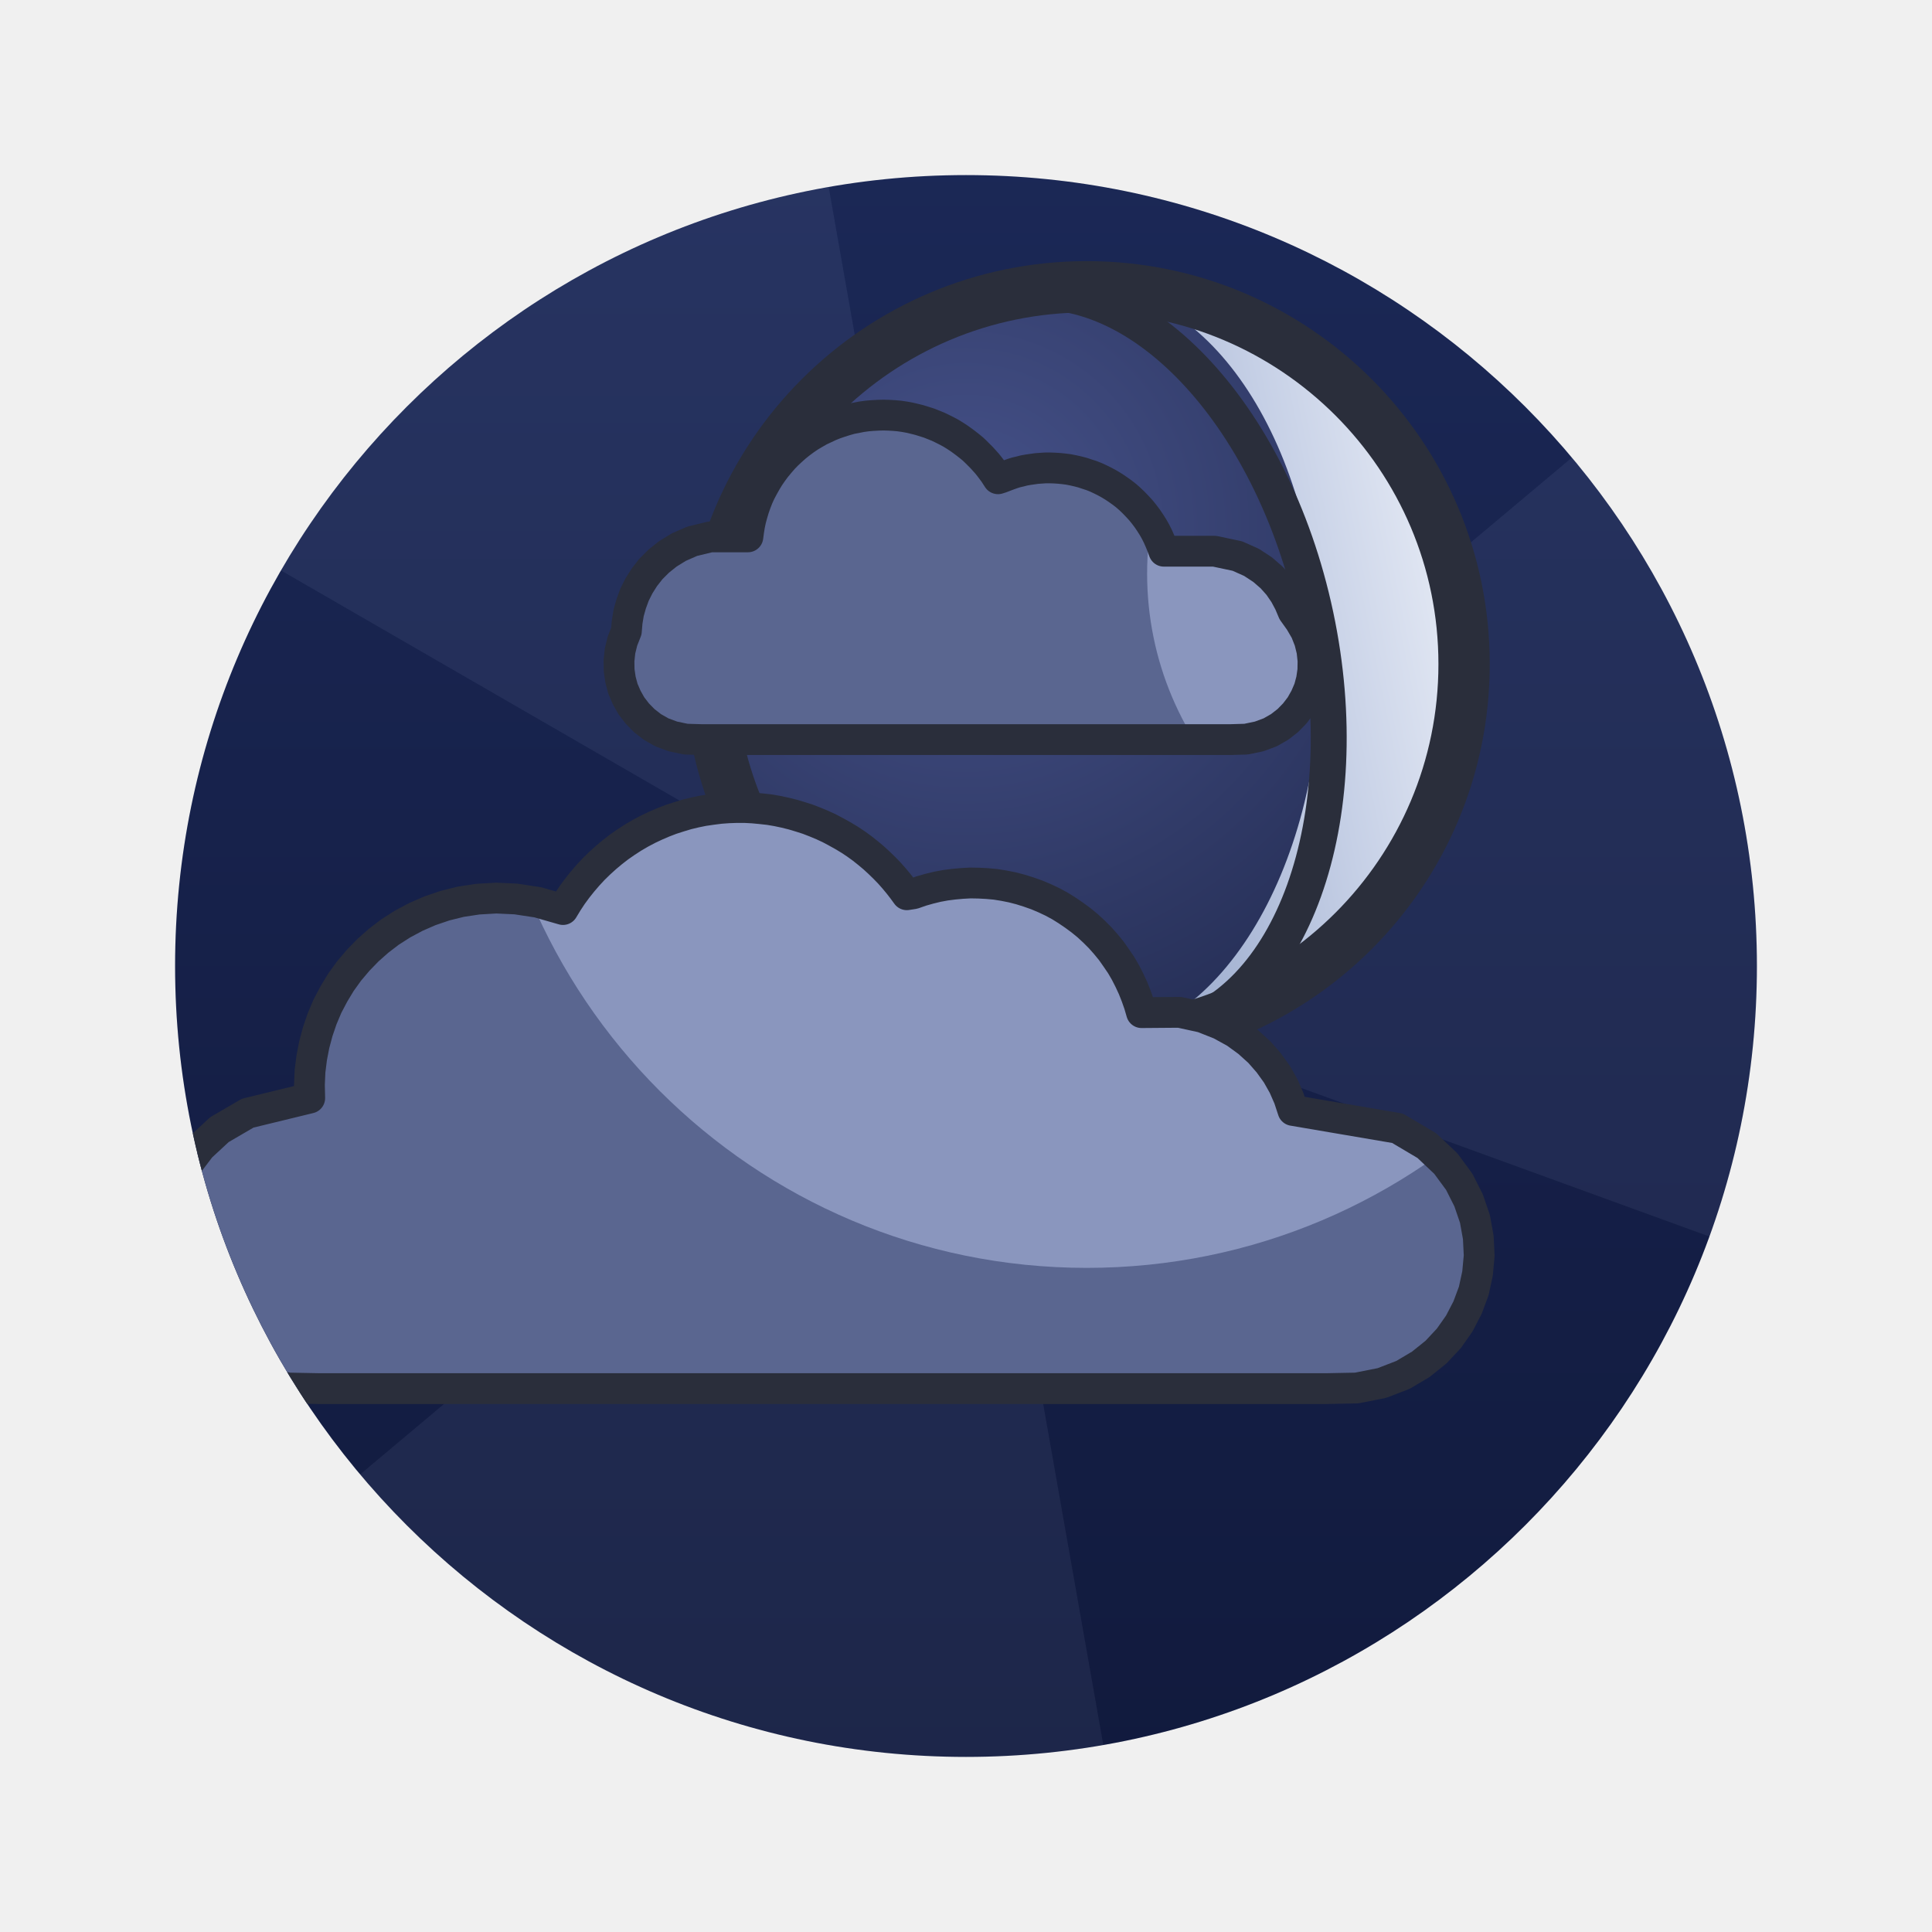
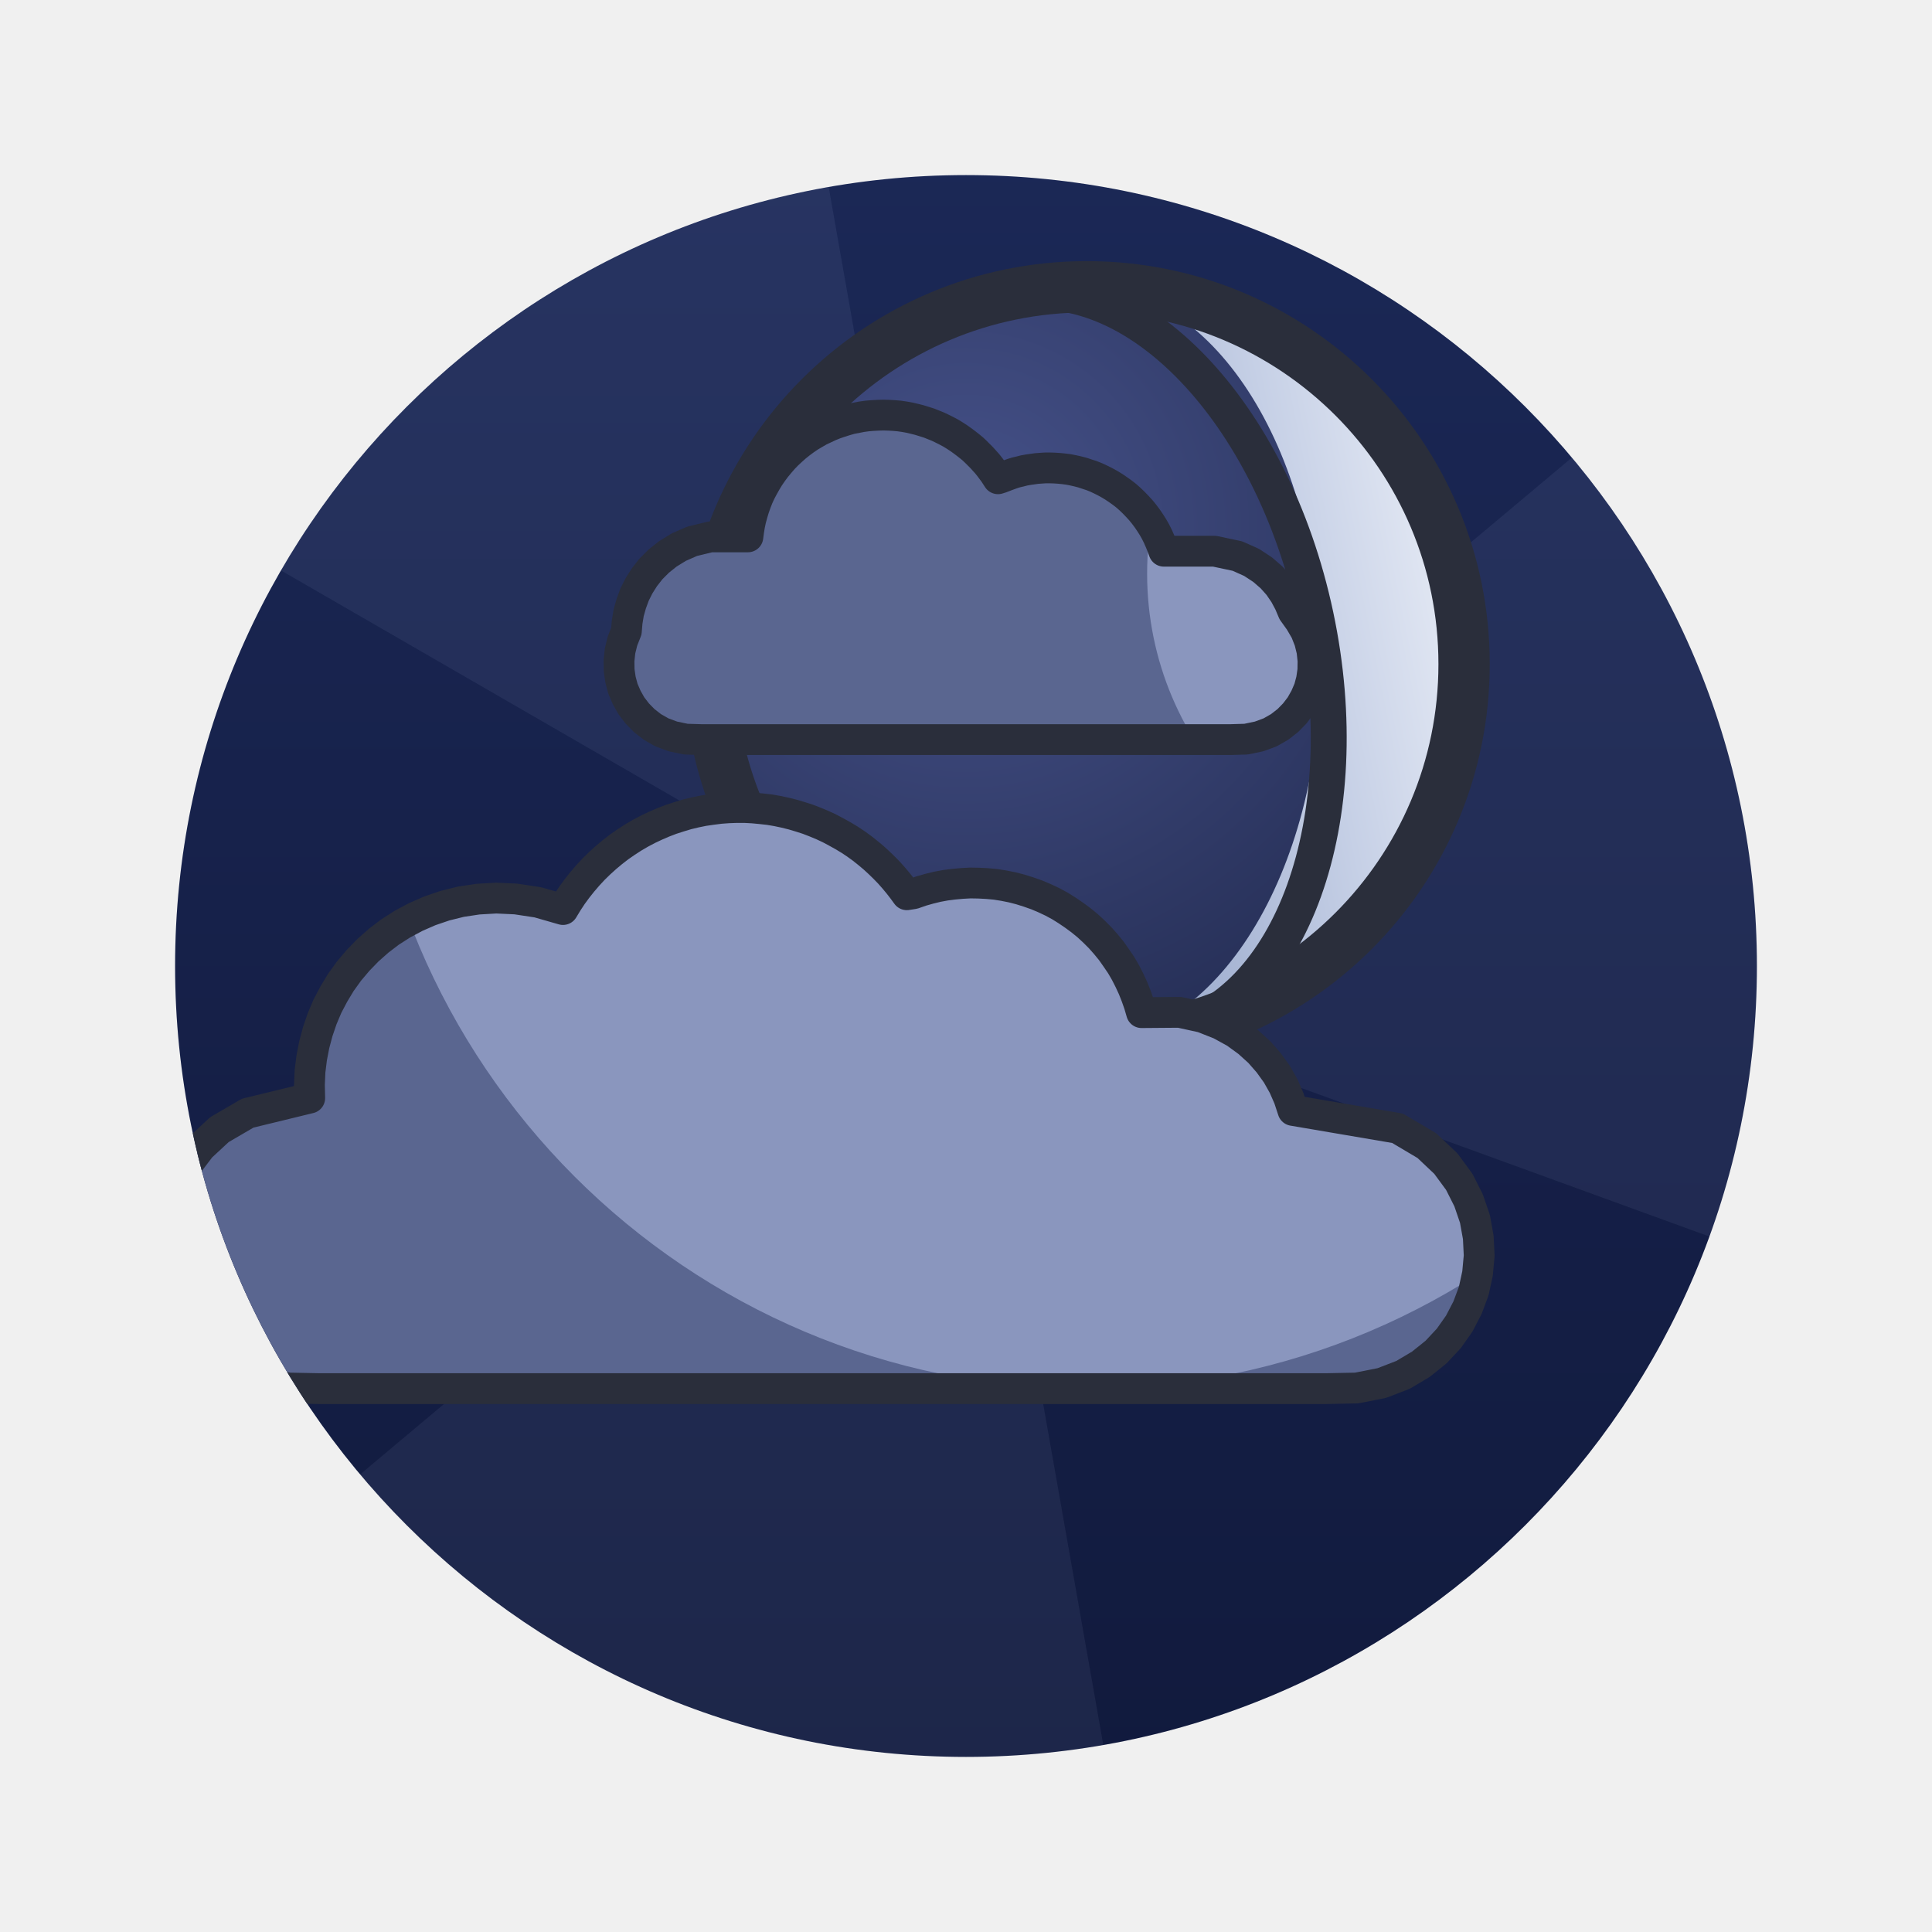
<svg xmlns="http://www.w3.org/2000/svg" viewBox="0 0 128 128" width="128" height="128">
  <defs>
    <clipPath id="igb-op">
      <circle cx="64" cy="64" r="52.4" />
    </clipPath>
    <linearGradient id="igb-nf" x1="0" y1="10" x2="0" y2="118" gradientUnits="userSpaceOnUse">
      <stop offset="0" stop-color="#1C2A5A" />
      <stop offset="1" stop-color="#121B40" />
    </linearGradient>
    <radialGradient id="igb-as" cx="64" cy="35" r="37.5" gradientUnits="userSpaceOnUse">
      <stop offset="0" stop-color="#46528A" />
      <stop offset="1" stop-color="#252E55" />
    </radialGradient>
    <linearGradient id="igb-lb" x1="72" y1="44" x2="96.5" y2="39" gradientUnits="userSpaceOnUse">
      <stop offset="0" stop-color="#98A8CB" />
      <stop offset="0.6" stop-color="#C6D0E6" />
      <stop offset="1" stop-color="#E4E9F4" />
    </linearGradient>
    <clipPath id="igb-cac">
      <path d="M84.24 38.25L84.72 38.79L85.11 39.36L85.42 39.94L85.67 40.53L86.12 41.16L86.5 41.81L86.76 42.47L86.92 43.12L86.99 43.77L86.98 44.41L86.89 45.03L86.73 45.63L86.48 46.21L86.17 46.76L85.78 47.27L85.32 47.74L84.78 48.16L84.15 48.52L83.42 48.79L82.56 48.97L81.54 49L80.55 49L79.64 49L78.8 49L78.01 49L77.28 49L76.59 49L75.94 49L75.33 49L74.75 49L74.2 49L73.68 49L73.18 49L72.71 49L72.25 49L71.81 49L71.39 49L70.98 49L70.59 49L70.21 49L69.84 49L69.48 49L69.13 49L68.79 49L68.45 49L68.13 49L67.81 49L67.49 49L67.18 49L66.88 49L66.58 49L66.28 49L65.99 49L65.7 49L65.42 49L65.13 49L64.85 49L64.56 49L64.28 49L64 49L63.72 49L63.44 49L63.15 49L62.87 49L62.58 49L62.3 49L62.01 49L61.72 49L61.42 49L61.12 49L60.82 49L60.51 49L60.19 49L59.87 49L59.55 49L59.21 49L58.87 49L58.52 49L58.16 49L57.79 49L57.41 49L57.02 49L56.61 49L56.19 49L55.75 49L55.29 49L54.82 49L54.32 49L53.8 49L53.25 49L52.67 49L52.06 49L51.41 49L50.72 49L49.99 49L49.2 49L48.36 49L47.45 49L46.46 49L45.44 48.97L44.58 48.79L43.85 48.52L43.22 48.16L42.68 47.74L42.22 47.27L41.83 46.76L41.52 46.21L41.27 45.63L41.11 45.03L41.02 44.41L41.01 43.77L41.08 43.12L41.24 42.47L41.5 41.81L41.55 41.21L41.65 40.6L41.82 40L42.04 39.4L42.33 38.82L42.69 38.25L43.12 37.7L43.64 37.18L44.24 36.7L44.97 36.25L45.86 35.86L47.06 35.57L49.55 35.57L49.6 35.19L49.66 34.81L49.74 34.43L49.84 34.06L49.95 33.69L50.08 33.32L50.22 32.96L50.38 32.61L50.56 32.27L50.75 31.93L50.95 31.6L51.17 31.28L51.4 30.97L51.64 30.68L51.89 30.39L52.16 30.11L52.44 29.85L52.72 29.6L53.02 29.36L53.33 29.13L53.64 28.92L53.96 28.73L54.29 28.54L54.63 28.38L54.97 28.22L55.32 28.08L55.67 27.96L56.02 27.85L56.37 27.75L56.73 27.68L57.09 27.61L57.45 27.56L57.81 27.53L58.17 27.51L58.52 27.5L58.88 27.51L59.23 27.53L59.57 27.56L59.92 27.61L60.25 27.67L60.59 27.75L60.91 27.83L61.23 27.93L61.55 28.03L61.85 28.15L62.15 28.27L62.44 28.41L62.72 28.55L63 28.7L63.26 28.86L63.52 29.03L63.76 29.2L64 29.38L64.23 29.56L64.45 29.74L64.65 29.93L64.85 30.13L65.04 30.32L65.22 30.52L65.4 30.72L65.56 30.92L65.71 31.12L65.86 31.32L65.99 31.52L66.12 31.72L66.34 31.65L66.57 31.56L66.81 31.47L67.06 31.38L67.31 31.3L67.57 31.24L67.84 31.17L68.12 31.12L68.4 31.08L68.68 31.04L68.97 31.02L69.26 31L69.56 31L69.86 31.01L70.17 31.03L70.47 31.06L70.78 31.1L71.09 31.16L71.4 31.23L71.71 31.31L72.01 31.41L72.32 31.51L72.62 31.63L72.92 31.77L73.22 31.92L73.51 32.08L73.79 32.25L74.07 32.44L74.34 32.63L74.61 32.84L74.87 33.07L75.11 33.3L75.35 33.55L75.58 33.8L75.8 34.07L76.01 34.35L76.2 34.63L76.39 34.93L76.56 35.23L76.72 35.55L76.86 35.87L76.99 36.19L77.11 36.52L80.47 36.52L81.98 36.84L82.92 37.26L83.65 37.74Z" />
    </clipPath>
    <clipPath id="igb-cbc">
      <path d="M85.39 72.75L85.66 73.57L92.59 74.75L94.53 75.9L95.79 77.09L96.68 78.3L97.3 79.53L97.72 80.76L97.94 81.98L98 83.19L97.89 84.38L97.64 85.53L97.23 86.63L96.68 87.69L95.99 88.67L95.14 89.58L94.13 90.39L92.95 91.09L91.55 91.63L89.88 91.96L87.84 92L85.91 92L84.14 92L82.51 92L81 92L79.59 92L78.27 92L77.04 92L75.88 92L74.79 92L73.75 92L72.77 92L71.83 92L70.94 92L70.09 92L69.27 92L68.49 92L67.73 92L67 92L66.3 92L65.61 92L64.95 92L64.31 92L63.68 92L63.07 92L62.47 92L61.89 92L61.32 92L60.75 92L60.2 92L59.66 92L59.12 92L58.59 92L58.07 92L57.55 92L57.03 92L56.52 92L56.02 92L55.51 92L55 92L54.5 92L54 92L53.49 92L52.98 92L52.48 92L51.97 92L51.45 92L50.93 92L50.41 92L49.88 92L49.34 92L48.8 92L48.25 92L47.68 92L47.11 92L46.53 92L45.93 92L45.32 92L44.69 92L44.05 92L43.39 92L42.7 92L42 92L41.27 92L40.51 92L39.73 92L38.91 92L38.06 92L37.17 92L36.23 92L35.25 92L34.21 92L33.12 92L31.96 92L30.73 92L29.41 92L28 92L26.49 92L24.86 92L23.09 92L21.16 92L19.12 91.96L17.45 91.63L16.05 91.09L14.87 90.39L13.86 89.58L13.01 88.67L12.32 87.69L11.77 86.63L11.36 85.53L11.11 84.38L11 83.19L11 82L11.08 80.8L11.33 79.59L11.76 78.38L12.4 77.17L13.3 75.99L14.54 74.84L16.41 73.75L20.52 72.75L20.5 71.86L20.54 70.97L20.65 70.09L20.82 69.21L21.05 68.35L21.34 67.5L21.69 66.67L22.11 65.87L22.58 65.09L23.12 64.34L23.72 63.63L24.37 62.96L25.08 62.33L25.84 61.75L26.67 61.22L27.55 60.75L28.49 60.34L29.49 60L30.54 59.74L31.67 59.57L32.88 59.5L34.18 59.56L35.63 59.78L37.3 60.26L37.59 59.78L37.9 59.31L38.23 58.86L38.58 58.42L38.95 57.99L39.33 57.58L39.73 57.19L40.15 56.81L40.58 56.45L41.02 56.11L41.48 55.79L41.96 55.48L42.44 55.2L42.93 54.94L43.44 54.7L43.95 54.48L44.47 54.28L45 54.11L45.53 53.95L46.07 53.82L46.61 53.71L47.16 53.63L47.71 53.56L48.25 53.52L48.8 53.5L49.34 53.5L49.89 53.53L50.42 53.58L50.96 53.64L51.49 53.73L52.01 53.84L52.53 53.97L53.03 54.12L53.53 54.28L54.02 54.47L54.5 54.67L54.97 54.89L55.42 55.13L55.87 55.38L56.3 55.64L56.72 55.92L57.12 56.21L57.51 56.52L57.88 56.83L58.24 57.16L58.59 57.5L58.92 57.84L59.23 58.19L59.53 58.55L59.81 58.91L60.08 59.28L60.53 59.21L61.04 59.03L61.57 58.88L62.1 58.75L62.64 58.65L63.19 58.58L63.74 58.53L64.29 58.5L64.85 58.51L65.41 58.54L65.96 58.59L66.52 58.68L67.07 58.79L67.61 58.93L68.15 59.1L68.69 59.29L69.21 59.51L69.72 59.75L70.22 60.02L70.7 60.32L71.17 60.64L71.63 60.98L72.07 61.34L72.49 61.73L72.89 62.13L73.27 62.56L73.63 63L73.96 63.47L74.28 63.94L74.57 64.44L74.83 64.95L75.07 65.47L75.28 66L75.47 66.54L75.63 67.09L78.15 67.07L79.66 67.4L80.85 67.87L81.85 68.42L82.7 69.04L83.44 69.71L84.06 70.42L84.6 71.17L85.04 71.95Z" />
    </clipPath>
  </defs>
  <g clip-path="url(#igb-op)">
    <rect width="128" height="128" fill="url(#igb-nf)" />
    <g clip-path="url(#igb-op)">
      <path d="M-48.58 -1A130 130 0 0 1 41.43 -64.03L64 63.99A0.01 0.01 0 0 0 63.99 63.99Z" fill="#FFFFFF" fill-opacity="0.05" />
      <path d="M41.43 -64.03A130 130 0 0 1 163.59 -19.56L64.01 63.99A0.01 0.01 0 0 0 64 63.99Z" fill="#000000" fill-opacity="0.05" />
      <path d="M163.59 -19.56A130 130 0 0 1 186.16 108.46L64.01 64A0.01 0.01 0 0 0 64.01 63.99Z" fill="#FFFFFF" fill-opacity="0.05" />
      <path d="M186.16 108.46A130 130 0 0 1 86.57 192.03L64 64.01A0.01 0.01 0 0 0 64.01 64Z" fill="#000000" fill-opacity="0.05" />
      <path d="M86.57 192.03A130 130 0 0 1 -35.59 147.56L63.99 64.01A0.01 0.01 0 0 0 64 64.01Z" fill="#FFFFFF" fill-opacity="0.05" />
      <path d="M-35.59 147.56A130 130 0 0 1 -48.58 -1L63.99 63.99A0.01 0.01 0 0 0 63.99 64.01Z" fill="#000000" fill-opacity="0.05" />
    </g>
    <circle cx="72" cy="44" r="25" fill="url(#igb-as)" />
    <path d="M72 19A25 25 0 0 1 72 69A15.5 25 0 0 0 72 19Z" transform="" fill="url(#igb-lb)" />
    <g fill="none" stroke="#2A2E3B" stroke-width="3.4" stroke-linecap="round" stroke-linejoin="round">
      <path d="M97 44A25 25 0 1 1 47 44A25 25 0 1 1 97 44Z" />
    </g>
    <g fill="none" stroke="#2A2E3B" stroke-width="2.38" stroke-linecap="round" stroke-linejoin="round">
      <path d="M72 69A15.5 25 0 0 0 72 19" transform="rotate(-12 72 44)" />
    </g>
    <path d="M84.24 38.25L84.72 38.79L85.11 39.36L85.42 39.94L85.67 40.53L86.12 41.16L86.5 41.81L86.76 42.47L86.92 43.12L86.99 43.77L86.98 44.41L86.89 45.03L86.73 45.63L86.48 46.21L86.17 46.76L85.78 47.27L85.32 47.74L84.78 48.16L84.15 48.52L83.42 48.79L82.56 48.97L81.54 49L80.55 49L79.64 49L78.8 49L78.01 49L77.28 49L76.59 49L75.94 49L75.33 49L74.75 49L74.2 49L73.68 49L73.18 49L72.71 49L72.25 49L71.81 49L71.39 49L70.98 49L70.59 49L70.21 49L69.84 49L69.48 49L69.13 49L68.79 49L68.45 49L68.13 49L67.81 49L67.49 49L67.18 49L66.88 49L66.58 49L66.28 49L65.99 49L65.7 49L65.42 49L65.13 49L64.85 49L64.56 49L64.28 49L64 49L63.72 49L63.44 49L63.15 49L62.87 49L62.58 49L62.3 49L62.01 49L61.72 49L61.42 49L61.12 49L60.82 49L60.51 49L60.19 49L59.87 49L59.55 49L59.21 49L58.87 49L58.52 49L58.16 49L57.79 49L57.41 49L57.02 49L56.61 49L56.19 49L55.75 49L55.29 49L54.82 49L54.32 49L53.8 49L53.25 49L52.67 49L52.06 49L51.41 49L50.72 49L49.99 49L49.2 49L48.36 49L47.45 49L46.46 49L45.44 48.97L44.58 48.79L43.85 48.52L43.22 48.16L42.68 47.74L42.22 47.27L41.83 46.76L41.52 46.21L41.27 45.63L41.11 45.03L41.02 44.41L41.01 43.77L41.08 43.12L41.24 42.47L41.5 41.81L41.55 41.21L41.65 40.6L41.82 40L42.04 39.4L42.33 38.82L42.69 38.25L43.12 37.7L43.64 37.18L44.24 36.7L44.97 36.25L45.86 35.86L47.06 35.57L49.55 35.57L49.6 35.19L49.66 34.81L49.74 34.43L49.84 34.06L49.95 33.69L50.08 33.32L50.22 32.96L50.38 32.61L50.56 32.27L50.75 31.93L50.95 31.6L51.17 31.28L51.4 30.97L51.64 30.68L51.89 30.39L52.16 30.11L52.44 29.85L52.72 29.6L53.02 29.36L53.33 29.13L53.64 28.92L53.96 28.73L54.29 28.54L54.63 28.38L54.97 28.22L55.32 28.08L55.67 27.96L56.02 27.85L56.37 27.75L56.73 27.68L57.09 27.61L57.45 27.56L57.81 27.53L58.17 27.51L58.52 27.5L58.88 27.51L59.23 27.53L59.57 27.56L59.92 27.61L60.25 27.67L60.59 27.75L60.91 27.83L61.23 27.93L61.55 28.03L61.85 28.15L62.15 28.27L62.44 28.41L62.72 28.55L63 28.7L63.26 28.86L63.52 29.03L63.76 29.2L64 29.38L64.23 29.56L64.45 29.74L64.65 29.93L64.85 30.13L65.04 30.32L65.22 30.52L65.4 30.72L65.56 30.92L65.71 31.12L65.86 31.32L65.99 31.52L66.12 31.72L66.34 31.65L66.57 31.56L66.81 31.47L67.06 31.38L67.31 31.3L67.57 31.24L67.84 31.17L68.12 31.12L68.4 31.08L68.68 31.04L68.97 31.02L69.26 31L69.56 31L69.86 31.01L70.17 31.03L70.47 31.06L70.78 31.1L71.09 31.16L71.4 31.23L71.71 31.31L72.01 31.41L72.32 31.51L72.62 31.63L72.92 31.77L73.22 31.92L73.51 32.08L73.79 32.25L74.07 32.44L74.34 32.63L74.61 32.84L74.87 33.07L75.11 33.3L75.35 33.55L75.58 33.8L75.8 34.07L76.01 34.35L76.2 34.63L76.39 34.93L76.56 35.23L76.72 35.55L76.86 35.87L76.99 36.19L77.11 36.52L80.47 36.52L81.98 36.84L82.92 37.26L83.65 37.74Z" fill="#5A6690" />
    <g clip-path="url(#igb-cac)">
      <circle cx="97" cy="38" r="21" fill="#8A96BE" />
    </g>
    <g fill="none" stroke="#2A2E3B" stroke-width="2.04" stroke-linecap="round" stroke-linejoin="round">
      <path d="M84.24 38.25L84.72 38.79L85.11 39.36L85.42 39.94L85.67 40.53L86.12 41.16L86.5 41.81L86.76 42.47L86.92 43.12L86.99 43.77L86.98 44.41L86.89 45.03L86.73 45.63L86.48 46.21L86.17 46.76L85.78 47.27L85.32 47.74L84.78 48.16L84.15 48.52L83.42 48.79L82.56 48.97L81.54 49L80.55 49L79.64 49L78.8 49L78.01 49L77.28 49L76.59 49L75.94 49L75.33 49L74.75 49L74.2 49L73.68 49L73.18 49L72.71 49L72.25 49L71.81 49L71.39 49L70.98 49L70.59 49L70.21 49L69.84 49L69.48 49L69.13 49L68.79 49L68.45 49L68.13 49L67.81 49L67.49 49L67.18 49L66.88 49L66.58 49L66.28 49L65.99 49L65.7 49L65.42 49L65.13 49L64.85 49L64.56 49L64.28 49L64 49L63.72 49L63.44 49L63.15 49L62.87 49L62.58 49L62.3 49L62.01 49L61.72 49L61.42 49L61.12 49L60.82 49L60.51 49L60.19 49L59.87 49L59.55 49L59.21 49L58.87 49L58.52 49L58.16 49L57.79 49L57.41 49L57.02 49L56.61 49L56.19 49L55.75 49L55.29 49L54.82 49L54.32 49L53.8 49L53.25 49L52.67 49L52.06 49L51.41 49L50.72 49L49.99 49L49.2 49L48.36 49L47.45 49L46.46 49L45.44 48.97L44.58 48.79L43.85 48.52L43.22 48.16L42.68 47.74L42.22 47.27L41.83 46.76L41.52 46.21L41.27 45.63L41.11 45.03L41.02 44.41L41.01 43.77L41.08 43.12L41.24 42.47L41.5 41.81L41.55 41.21L41.65 40.6L41.82 40L42.04 39.4L42.33 38.82L42.69 38.25L43.12 37.7L43.64 37.18L44.24 36.7L44.97 36.25L45.86 35.86L47.06 35.57L49.55 35.57L49.6 35.19L49.66 34.81L49.74 34.43L49.84 34.06L49.95 33.69L50.08 33.32L50.22 32.96L50.38 32.61L50.56 32.27L50.75 31.93L50.95 31.6L51.17 31.28L51.4 30.97L51.64 30.68L51.89 30.39L52.16 30.11L52.44 29.85L52.72 29.6L53.02 29.36L53.33 29.13L53.64 28.92L53.96 28.73L54.29 28.54L54.63 28.38L54.97 28.22L55.32 28.08L55.67 27.96L56.02 27.85L56.37 27.75L56.73 27.68L57.09 27.61L57.45 27.56L57.81 27.53L58.17 27.51L58.52 27.5L58.88 27.51L59.23 27.53L59.57 27.56L59.92 27.61L60.25 27.67L60.59 27.75L60.91 27.83L61.23 27.93L61.55 28.03L61.85 28.15L62.15 28.27L62.44 28.41L62.72 28.55L63 28.7L63.26 28.86L63.52 29.03L63.76 29.2L64 29.38L64.23 29.56L64.45 29.74L64.65 29.93L64.85 30.13L65.04 30.32L65.22 30.52L65.4 30.72L65.56 30.92L65.71 31.12L65.86 31.32L65.99 31.52L66.12 31.72L66.34 31.65L66.57 31.56L66.81 31.47L67.06 31.38L67.31 31.3L67.57 31.24L67.84 31.17L68.12 31.12L68.4 31.08L68.68 31.04L68.97 31.02L69.26 31L69.56 31L69.86 31.01L70.17 31.03L70.47 31.06L70.78 31.1L71.09 31.16L71.4 31.23L71.71 31.31L72.01 31.41L72.32 31.51L72.62 31.63L72.92 31.77L73.22 31.92L73.51 32.08L73.79 32.25L74.07 32.44L74.34 32.63L74.61 32.84L74.87 33.07L75.11 33.3L75.35 33.55L75.58 33.8L75.8 34.07L76.01 34.35L76.2 34.63L76.39 34.93L76.56 35.23L76.72 35.55L76.86 35.87L76.99 36.19L77.11 36.52L80.47 36.52L81.98 36.84L82.92 37.26L83.65 37.74Z" />
    </g>
    <path d="M85.39 72.75L85.66 73.57L92.59 74.75L94.53 75.9L95.79 77.09L96.68 78.3L97.3 79.53L97.72 80.76L97.94 81.98L98 83.19L97.89 84.38L97.64 85.53L97.23 86.63L96.68 87.69L95.99 88.67L95.14 89.58L94.13 90.39L92.95 91.09L91.55 91.63L89.88 91.96L87.84 92L85.91 92L84.14 92L82.51 92L81 92L79.59 92L78.27 92L77.04 92L75.88 92L74.79 92L73.75 92L72.77 92L71.83 92L70.94 92L70.09 92L69.27 92L68.49 92L67.73 92L67 92L66.3 92L65.61 92L64.95 92L64.31 92L63.68 92L63.07 92L62.47 92L61.89 92L61.32 92L60.75 92L60.2 92L59.66 92L59.12 92L58.59 92L58.07 92L57.55 92L57.03 92L56.52 92L56.02 92L55.51 92L55 92L54.5 92L54 92L53.49 92L52.98 92L52.48 92L51.97 92L51.45 92L50.93 92L50.41 92L49.88 92L49.34 92L48.8 92L48.25 92L47.68 92L47.11 92L46.53 92L45.93 92L45.32 92L44.69 92L44.05 92L43.39 92L42.7 92L42 92L41.27 92L40.51 92L39.73 92L38.91 92L38.06 92L37.17 92L36.23 92L35.25 92L34.21 92L33.12 92L31.96 92L30.73 92L29.41 92L28 92L26.49 92L24.86 92L23.09 92L21.16 92L19.12 91.96L17.45 91.63L16.05 91.09L14.87 90.39L13.86 89.58L13.01 88.67L12.32 87.69L11.77 86.63L11.36 85.53L11.11 84.38L11 83.19L11 82L11.08 80.8L11.33 79.59L11.76 78.38L12.4 77.17L13.3 75.99L14.54 74.84L16.41 73.75L20.52 72.75L20.5 71.86L20.54 70.97L20.65 70.09L20.82 69.21L21.05 68.35L21.34 67.5L21.69 66.67L22.11 65.87L22.58 65.09L23.12 64.34L23.72 63.63L24.37 62.96L25.08 62.33L25.84 61.75L26.67 61.22L27.55 60.75L28.49 60.34L29.49 60L30.54 59.74L31.67 59.57L32.88 59.5L34.18 59.56L35.63 59.78L37.3 60.26L37.59 59.78L37.9 59.31L38.23 58.86L38.58 58.42L38.95 57.99L39.33 57.58L39.73 57.19L40.15 56.81L40.58 56.45L41.02 56.11L41.48 55.79L41.96 55.48L42.44 55.2L42.93 54.94L43.44 54.7L43.95 54.48L44.47 54.28L45 54.11L45.53 53.95L46.07 53.82L46.61 53.71L47.16 53.63L47.71 53.56L48.25 53.52L48.8 53.5L49.34 53.5L49.89 53.53L50.42 53.58L50.96 53.64L51.49 53.73L52.01 53.84L52.53 53.97L53.03 54.12L53.53 54.28L54.02 54.47L54.5 54.67L54.97 54.89L55.42 55.13L55.87 55.38L56.3 55.64L56.72 55.92L57.12 56.21L57.51 56.52L57.88 56.83L58.24 57.16L58.59 57.5L58.92 57.84L59.23 58.19L59.53 58.55L59.81 58.91L60.08 59.28L60.53 59.21L61.04 59.03L61.57 58.88L62.1 58.75L62.64 58.65L63.19 58.58L63.74 58.53L64.29 58.5L64.85 58.51L65.41 58.54L65.96 58.59L66.52 58.68L67.07 58.79L67.61 58.93L68.15 59.1L68.69 59.29L69.21 59.51L69.72 59.75L70.22 60.02L70.7 60.32L71.17 60.64L71.63 60.98L72.07 61.34L72.49 61.73L72.89 62.13L73.27 62.56L73.63 63L73.96 63.47L74.28 63.94L74.57 64.44L74.83 64.95L75.07 65.47L75.28 66L75.47 66.54L75.63 67.09L78.15 67.07L79.66 67.4L80.85 67.87L81.85 68.42L82.7 69.04L83.44 69.71L84.06 70.42L84.6 71.17L85.04 71.95Z" fill="#5A6690" />
    <g clip-path="url(#igb-cbc)">
-       <circle cx="72" cy="44" r="40" fill="#8A96BE" />
+       <circle cx="72" cy="44" r="48" fill="#8A96BE" />
    </g>
    <g fill="none" stroke="#2A2E3B" stroke-width="2.04" stroke-linecap="round" stroke-linejoin="round">
      <path d="M85.39 72.75L85.66 73.57L92.59 74.75L94.53 75.9L95.79 77.09L96.68 78.3L97.3 79.53L97.72 80.76L97.94 81.98L98 83.19L97.89 84.38L97.64 85.53L97.23 86.63L96.68 87.69L95.99 88.67L95.14 89.58L94.13 90.39L92.95 91.09L91.55 91.63L89.88 91.96L87.84 92L85.91 92L84.14 92L82.51 92L81 92L79.59 92L78.27 92L77.04 92L75.88 92L74.79 92L73.75 92L72.77 92L71.83 92L70.94 92L70.09 92L69.27 92L68.49 92L67.73 92L67 92L66.3 92L65.61 92L64.95 92L64.31 92L63.68 92L63.07 92L62.47 92L61.89 92L61.32 92L60.75 92L60.2 92L59.66 92L59.12 92L58.59 92L58.07 92L57.55 92L57.03 92L56.52 92L56.02 92L55.51 92L55 92L54.5 92L54 92L53.49 92L52.98 92L52.48 92L51.97 92L51.45 92L50.93 92L50.41 92L49.88 92L49.34 92L48.8 92L48.25 92L47.68 92L47.11 92L46.53 92L45.93 92L45.32 92L44.69 92L44.05 92L43.39 92L42.7 92L42 92L41.27 92L40.51 92L39.73 92L38.91 92L38.06 92L37.17 92L36.23 92L35.25 92L34.21 92L33.12 92L31.96 92L30.73 92L29.41 92L28 92L26.49 92L24.86 92L23.09 92L21.16 92L19.12 91.96L17.45 91.63L16.05 91.09L14.87 90.39L13.86 89.58L13.01 88.67L12.32 87.69L11.77 86.63L11.36 85.53L11.11 84.38L11 83.19L11 82L11.08 80.8L11.33 79.59L11.76 78.38L12.4 77.17L13.3 75.99L14.54 74.84L16.41 73.75L20.52 72.75L20.5 71.86L20.54 70.97L20.65 70.09L20.82 69.21L21.05 68.35L21.34 67.5L21.69 66.67L22.11 65.87L22.58 65.09L23.12 64.34L23.72 63.63L24.37 62.96L25.08 62.33L25.84 61.75L26.67 61.22L27.55 60.75L28.49 60.34L29.49 60L30.54 59.74L31.67 59.57L32.88 59.5L34.18 59.56L35.63 59.78L37.3 60.26L37.59 59.78L37.9 59.31L38.23 58.86L38.58 58.42L38.95 57.99L39.33 57.58L39.73 57.19L40.15 56.81L40.58 56.45L41.02 56.11L41.48 55.79L41.96 55.48L42.44 55.2L42.93 54.94L43.44 54.7L43.95 54.48L44.47 54.28L45 54.11L45.53 53.95L46.07 53.82L46.61 53.71L47.16 53.63L47.71 53.56L48.25 53.52L48.8 53.5L49.34 53.5L49.89 53.53L50.42 53.58L50.96 53.64L51.49 53.73L52.01 53.84L52.53 53.97L53.03 54.12L53.53 54.28L54.02 54.47L54.5 54.67L54.97 54.89L55.42 55.13L55.87 55.38L56.3 55.64L56.72 55.92L57.12 56.21L57.51 56.52L57.88 56.83L58.24 57.16L58.59 57.5L58.92 57.84L59.23 58.19L59.53 58.55L59.81 58.91L60.08 59.28L60.53 59.21L61.04 59.03L61.57 58.88L62.1 58.75L62.64 58.65L63.19 58.58L63.74 58.53L64.29 58.5L64.85 58.51L65.41 58.54L65.96 58.59L66.52 58.68L67.07 58.79L67.61 58.93L68.15 59.1L68.69 59.29L69.21 59.51L69.72 59.75L70.22 60.02L70.7 60.32L71.17 60.64L71.63 60.98L72.07 61.34L72.49 61.73L72.89 62.13L73.27 62.56L73.63 63L73.96 63.47L74.28 63.94L74.57 64.44L74.83 64.95L75.07 65.47L75.28 66L75.47 66.54L75.63 67.09L78.15 67.07L79.66 67.4L80.85 67.87L81.85 68.42L82.7 69.04L83.44 69.71L84.06 70.42L84.6 71.17L85.04 71.95Z" />
    </g>
  </g>
</svg>
